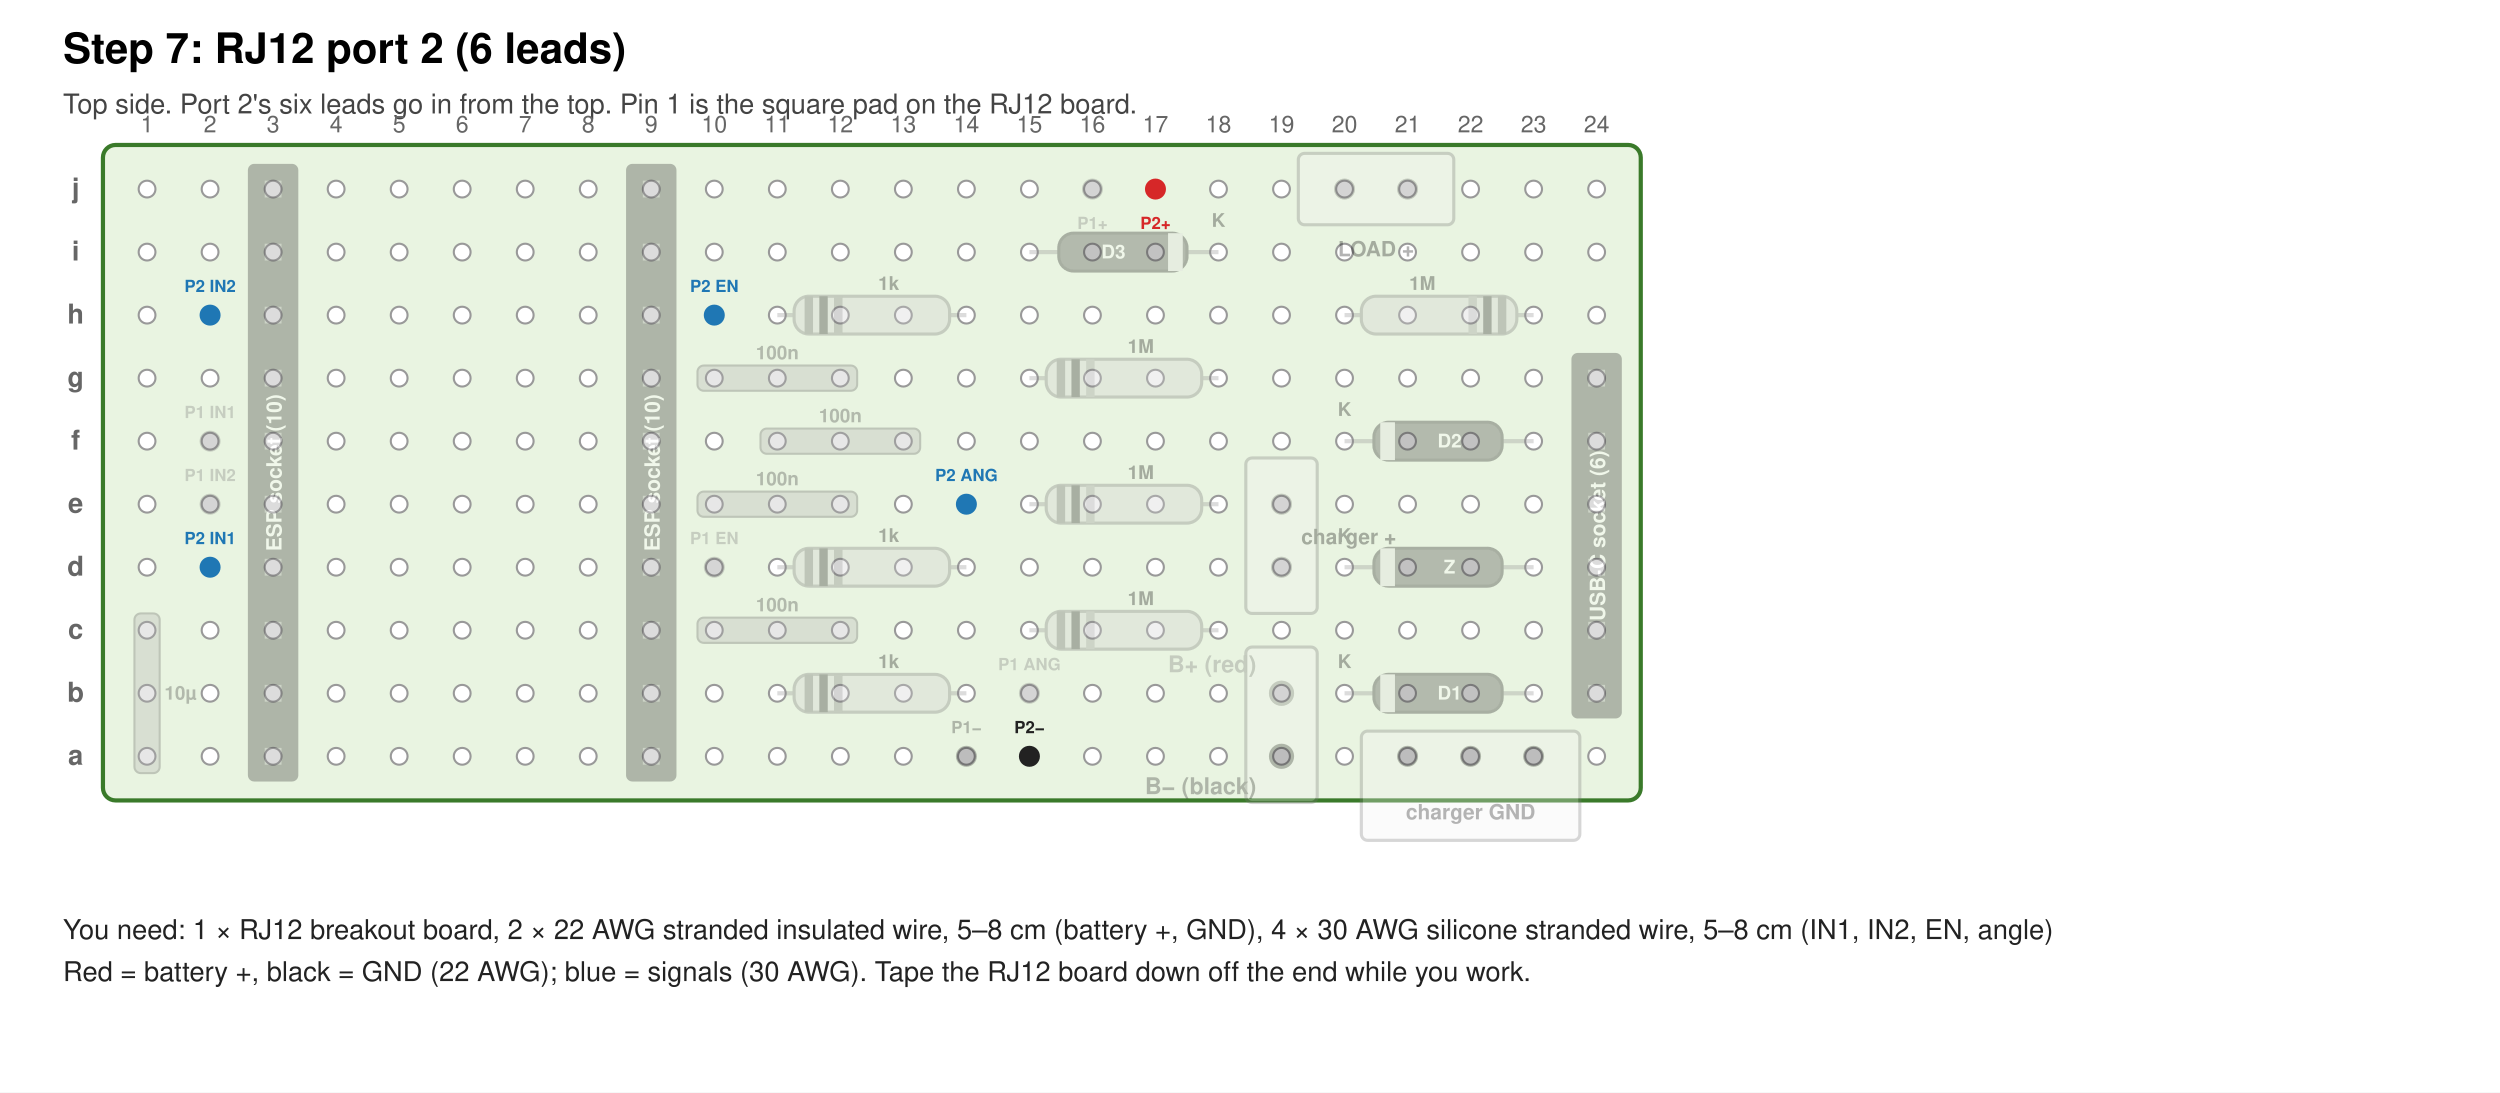
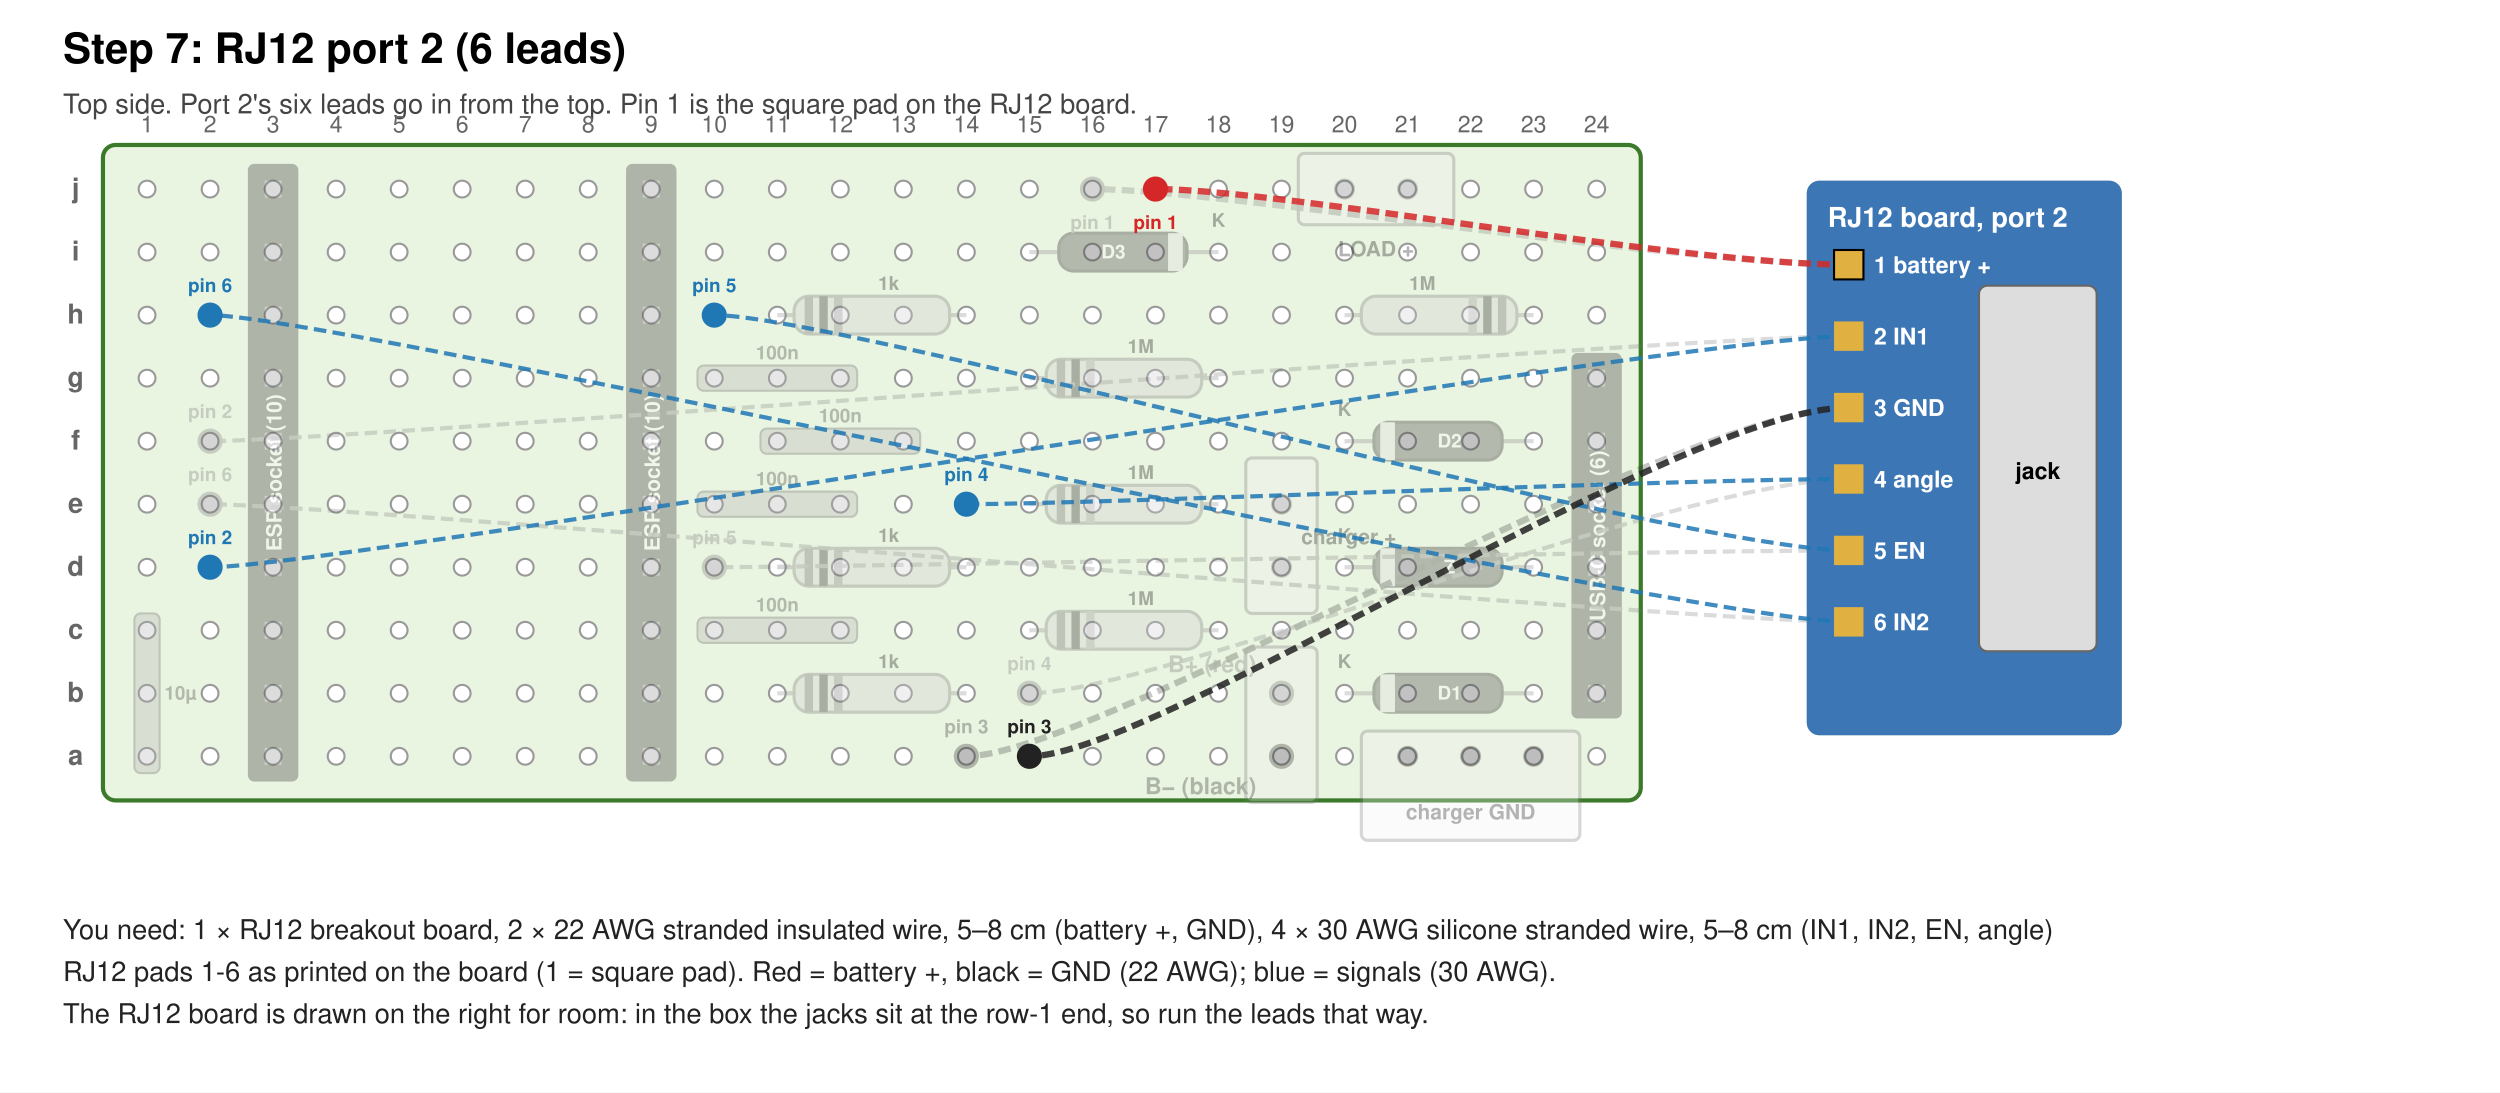
<svg xmlns="http://www.w3.org/2000/svg" width="1190" height="520" font-family="Helvetica,Arial">
  <defs>
    <filter id="mute">
      <feColorMatrix type="saturate" values="0" />
    </filter>
  </defs>
  <rect width="100%" height="100%" fill="#ffffff" />
  <text x="30" y="30" font-size="20" font-weight="bold">Step 7: RJ12 port 2 (6 leads)</text>
  <text x="30" y="54" font-size="13" fill="#444">Top side. Port 2's six leads go in from the top. Pin 1 is the square pad on the RJ12 board.</text>
  <rect x="49" y="69" width="732" height="312" rx="6" fill="#e9f4e1" stroke="#3a7a2a" stroke-width="2" />
  <text x="70" y="63" font-size="11" fill="#666" text-anchor="middle">1</text>
  <text x="100" y="63" font-size="11" fill="#666" text-anchor="middle">2</text>
  <text x="130" y="63" font-size="11" fill="#666" text-anchor="middle">3</text>
  <text x="160" y="63" font-size="11" fill="#666" text-anchor="middle">4</text>
  <text x="190" y="63" font-size="11" fill="#666" text-anchor="middle">5</text>
  <text x="220" y="63" font-size="11" fill="#666" text-anchor="middle">6</text>
  <text x="250" y="63" font-size="11" fill="#666" text-anchor="middle">7</text>
  <text x="280" y="63" font-size="11" fill="#666" text-anchor="middle">8</text>
  <text x="310" y="63" font-size="11" fill="#666" text-anchor="middle">9</text>
  <text x="340" y="63" font-size="11" fill="#666" text-anchor="middle">10</text>
  <text x="370" y="63" font-size="11" fill="#666" text-anchor="middle">11</text>
  <text x="400" y="63" font-size="11" fill="#666" text-anchor="middle">12</text>
  <text x="430" y="63" font-size="11" fill="#666" text-anchor="middle">13</text>
  <text x="460" y="63" font-size="11" fill="#666" text-anchor="middle">14</text>
  <text x="490" y="63" font-size="11" fill="#666" text-anchor="middle">15</text>
  <text x="520" y="63" font-size="11" fill="#666" text-anchor="middle">16</text>
  <text x="550" y="63" font-size="11" fill="#666" text-anchor="middle">17</text>
  <text x="580" y="63" font-size="11" fill="#666" text-anchor="middle">18</text>
  <text x="610" y="63" font-size="11" fill="#666" text-anchor="middle">19</text>
  <text x="640" y="63" font-size="11" fill="#666" text-anchor="middle">20</text>
  <text x="670" y="63" font-size="11" fill="#666" text-anchor="middle">21</text>
  <text x="700" y="63" font-size="11" fill="#666" text-anchor="middle">22</text>
  <text x="730" y="63" font-size="11" fill="#666" text-anchor="middle">23</text>
  <text x="760" y="63" font-size="11" fill="#666" text-anchor="middle">24</text>
  <text x="36" y="364" font-size="13" font-weight="bold" fill="#666" text-anchor="middle">a</text>
  <text x="36" y="334" font-size="13" font-weight="bold" fill="#666" text-anchor="middle">b</text>
  <text x="36" y="304" font-size="13" font-weight="bold" fill="#666" text-anchor="middle">c</text>
  <text x="36" y="274" font-size="13" font-weight="bold" fill="#666" text-anchor="middle">d</text>
  <text x="36" y="244" font-size="13" font-weight="bold" fill="#666" text-anchor="middle">e</text>
  <text x="36" y="214" font-size="13" font-weight="bold" fill="#666" text-anchor="middle">f</text>
  <text x="36" y="184" font-size="13" font-weight="bold" fill="#666" text-anchor="middle">g</text>
  <text x="36" y="154" font-size="13" font-weight="bold" fill="#666" text-anchor="middle">h</text>
  <text x="36" y="124" font-size="13" font-weight="bold" fill="#666" text-anchor="middle">i</text>
  <text x="36" y="94" font-size="13" font-weight="bold" fill="#666" text-anchor="middle">j</text>
  <circle cx="70" cy="360" r="4" fill="#fff" stroke="#999" />
  <circle cx="70" cy="330" r="4" fill="#fff" stroke="#999" />
  <circle cx="70" cy="300" r="4" fill="#fff" stroke="#999" />
  <circle cx="70" cy="270" r="4" fill="#fff" stroke="#999" />
  <circle cx="70" cy="240" r="4" fill="#fff" stroke="#999" />
  <circle cx="70" cy="210" r="4" fill="#fff" stroke="#999" />
  <circle cx="70" cy="180" r="4" fill="#fff" stroke="#999" />
  <circle cx="70" cy="150" r="4" fill="#fff" stroke="#999" />
  <circle cx="70" cy="120" r="4" fill="#fff" stroke="#999" />
  <circle cx="70" cy="90" r="4" fill="#fff" stroke="#999" />
  <circle cx="100" cy="360" r="4" fill="#fff" stroke="#999" />
  <circle cx="100" cy="330" r="4" fill="#fff" stroke="#999" />
  <circle cx="100" cy="300" r="4" fill="#fff" stroke="#999" />
  <circle cx="100" cy="270" r="4" fill="#fff" stroke="#999" />
  <circle cx="100" cy="240" r="4" fill="#fff" stroke="#999" />
  <circle cx="100" cy="210" r="4" fill="#fff" stroke="#999" />
  <circle cx="100" cy="180" r="4" fill="#fff" stroke="#999" />
  <circle cx="100" cy="150" r="4" fill="#fff" stroke="#999" />
  <circle cx="100" cy="120" r="4" fill="#fff" stroke="#999" />
  <circle cx="100" cy="90" r="4" fill="#fff" stroke="#999" />
  <circle cx="130" cy="360" r="4" fill="#fff" stroke="#999" />
  <circle cx="130" cy="330" r="4" fill="#fff" stroke="#999" />
  <circle cx="130" cy="300" r="4" fill="#fff" stroke="#999" />
  <circle cx="130" cy="270" r="4" fill="#fff" stroke="#999" />
  <circle cx="130" cy="240" r="4" fill="#fff" stroke="#999" />
  <circle cx="130" cy="210" r="4" fill="#fff" stroke="#999" />
  <circle cx="130" cy="180" r="4" fill="#fff" stroke="#999" />
  <circle cx="130" cy="150" r="4" fill="#fff" stroke="#999" />
  <circle cx="130" cy="120" r="4" fill="#fff" stroke="#999" />
  <circle cx="130" cy="90" r="4" fill="#fff" stroke="#999" />
  <circle cx="160" cy="360" r="4" fill="#fff" stroke="#999" />
  <circle cx="160" cy="330" r="4" fill="#fff" stroke="#999" />
  <circle cx="160" cy="300" r="4" fill="#fff" stroke="#999" />
  <circle cx="160" cy="270" r="4" fill="#fff" stroke="#999" />
  <circle cx="160" cy="240" r="4" fill="#fff" stroke="#999" />
  <circle cx="160" cy="210" r="4" fill="#fff" stroke="#999" />
  <circle cx="160" cy="180" r="4" fill="#fff" stroke="#999" />
  <circle cx="160" cy="150" r="4" fill="#fff" stroke="#999" />
  <circle cx="160" cy="120" r="4" fill="#fff" stroke="#999" />
  <circle cx="160" cy="90" r="4" fill="#fff" stroke="#999" />
  <circle cx="190" cy="360" r="4" fill="#fff" stroke="#999" />
  <circle cx="190" cy="330" r="4" fill="#fff" stroke="#999" />
  <circle cx="190" cy="300" r="4" fill="#fff" stroke="#999" />
  <circle cx="190" cy="270" r="4" fill="#fff" stroke="#999" />
  <circle cx="190" cy="240" r="4" fill="#fff" stroke="#999" />
  <circle cx="190" cy="210" r="4" fill="#fff" stroke="#999" />
  <circle cx="190" cy="180" r="4" fill="#fff" stroke="#999" />
  <circle cx="190" cy="150" r="4" fill="#fff" stroke="#999" />
  <circle cx="190" cy="120" r="4" fill="#fff" stroke="#999" />
  <circle cx="190" cy="90" r="4" fill="#fff" stroke="#999" />
  <circle cx="220" cy="360" r="4" fill="#fff" stroke="#999" />
  <circle cx="220" cy="330" r="4" fill="#fff" stroke="#999" />
  <circle cx="220" cy="300" r="4" fill="#fff" stroke="#999" />
  <circle cx="220" cy="270" r="4" fill="#fff" stroke="#999" />
  <circle cx="220" cy="240" r="4" fill="#fff" stroke="#999" />
  <circle cx="220" cy="210" r="4" fill="#fff" stroke="#999" />
  <circle cx="220" cy="180" r="4" fill="#fff" stroke="#999" />
  <circle cx="220" cy="150" r="4" fill="#fff" stroke="#999" />
  <circle cx="220" cy="120" r="4" fill="#fff" stroke="#999" />
  <circle cx="220" cy="90" r="4" fill="#fff" stroke="#999" />
  <circle cx="250" cy="360" r="4" fill="#fff" stroke="#999" />
  <circle cx="250" cy="330" r="4" fill="#fff" stroke="#999" />
  <circle cx="250" cy="300" r="4" fill="#fff" stroke="#999" />
  <circle cx="250" cy="270" r="4" fill="#fff" stroke="#999" />
  <circle cx="250" cy="240" r="4" fill="#fff" stroke="#999" />
  <circle cx="250" cy="210" r="4" fill="#fff" stroke="#999" />
  <circle cx="250" cy="180" r="4" fill="#fff" stroke="#999" />
  <circle cx="250" cy="150" r="4" fill="#fff" stroke="#999" />
  <circle cx="250" cy="120" r="4" fill="#fff" stroke="#999" />
  <circle cx="250" cy="90" r="4" fill="#fff" stroke="#999" />
  <circle cx="280" cy="360" r="4" fill="#fff" stroke="#999" />
  <circle cx="280" cy="330" r="4" fill="#fff" stroke="#999" />
  <circle cx="280" cy="300" r="4" fill="#fff" stroke="#999" />
  <circle cx="280" cy="270" r="4" fill="#fff" stroke="#999" />
  <circle cx="280" cy="240" r="4" fill="#fff" stroke="#999" />
  <circle cx="280" cy="210" r="4" fill="#fff" stroke="#999" />
  <circle cx="280" cy="180" r="4" fill="#fff" stroke="#999" />
  <circle cx="280" cy="150" r="4" fill="#fff" stroke="#999" />
  <circle cx="280" cy="120" r="4" fill="#fff" stroke="#999" />
  <circle cx="280" cy="90" r="4" fill="#fff" stroke="#999" />
  <circle cx="310" cy="360" r="4" fill="#fff" stroke="#999" />
  <circle cx="310" cy="330" r="4" fill="#fff" stroke="#999" />
  <circle cx="310" cy="300" r="4" fill="#fff" stroke="#999" />
  <circle cx="310" cy="270" r="4" fill="#fff" stroke="#999" />
  <circle cx="310" cy="240" r="4" fill="#fff" stroke="#999" />
  <circle cx="310" cy="210" r="4" fill="#fff" stroke="#999" />
  <circle cx="310" cy="180" r="4" fill="#fff" stroke="#999" />
  <circle cx="310" cy="150" r="4" fill="#fff" stroke="#999" />
  <circle cx="310" cy="120" r="4" fill="#fff" stroke="#999" />
  <circle cx="310" cy="90" r="4" fill="#fff" stroke="#999" />
  <circle cx="340" cy="360" r="4" fill="#fff" stroke="#999" />
  <circle cx="340" cy="330" r="4" fill="#fff" stroke="#999" />
  <circle cx="340" cy="300" r="4" fill="#fff" stroke="#999" />
  <circle cx="340" cy="270" r="4" fill="#fff" stroke="#999" />
  <circle cx="340" cy="240" r="4" fill="#fff" stroke="#999" />
  <circle cx="340" cy="210" r="4" fill="#fff" stroke="#999" />
  <circle cx="340" cy="180" r="4" fill="#fff" stroke="#999" />
  <circle cx="340" cy="150" r="4" fill="#fff" stroke="#999" />
  <circle cx="340" cy="120" r="4" fill="#fff" stroke="#999" />
  <circle cx="340" cy="90" r="4" fill="#fff" stroke="#999" />
  <circle cx="370" cy="360" r="4" fill="#fff" stroke="#999" />
  <circle cx="370" cy="330" r="4" fill="#fff" stroke="#999" />
  <circle cx="370" cy="300" r="4" fill="#fff" stroke="#999" />
  <circle cx="370" cy="270" r="4" fill="#fff" stroke="#999" />
  <circle cx="370" cy="240" r="4" fill="#fff" stroke="#999" />
  <circle cx="370" cy="210" r="4" fill="#fff" stroke="#999" />
  <circle cx="370" cy="180" r="4" fill="#fff" stroke="#999" />
  <circle cx="370" cy="150" r="4" fill="#fff" stroke="#999" />
  <circle cx="370" cy="120" r="4" fill="#fff" stroke="#999" />
  <circle cx="370" cy="90" r="4" fill="#fff" stroke="#999" />
  <circle cx="400" cy="360" r="4" fill="#fff" stroke="#999" />
  <circle cx="400" cy="330" r="4" fill="#fff" stroke="#999" />
  <circle cx="400" cy="300" r="4" fill="#fff" stroke="#999" />
  <circle cx="400" cy="270" r="4" fill="#fff" stroke="#999" />
  <circle cx="400" cy="240" r="4" fill="#fff" stroke="#999" />
  <circle cx="400" cy="210" r="4" fill="#fff" stroke="#999" />
  <circle cx="400" cy="180" r="4" fill="#fff" stroke="#999" />
  <circle cx="400" cy="150" r="4" fill="#fff" stroke="#999" />
  <circle cx="400" cy="120" r="4" fill="#fff" stroke="#999" />
  <circle cx="400" cy="90" r="4" fill="#fff" stroke="#999" />
  <circle cx="430" cy="360" r="4" fill="#fff" stroke="#999" />
  <circle cx="430" cy="330" r="4" fill="#fff" stroke="#999" />
  <circle cx="430" cy="300" r="4" fill="#fff" stroke="#999" />
  <circle cx="430" cy="270" r="4" fill="#fff" stroke="#999" />
  <circle cx="430" cy="240" r="4" fill="#fff" stroke="#999" />
  <circle cx="430" cy="210" r="4" fill="#fff" stroke="#999" />
  <circle cx="430" cy="180" r="4" fill="#fff" stroke="#999" />
  <circle cx="430" cy="150" r="4" fill="#fff" stroke="#999" />
  <circle cx="430" cy="120" r="4" fill="#fff" stroke="#999" />
  <circle cx="430" cy="90" r="4" fill="#fff" stroke="#999" />
  <circle cx="460" cy="360" r="4" fill="#fff" stroke="#999" />
  <circle cx="460" cy="330" r="4" fill="#fff" stroke="#999" />
  <circle cx="460" cy="300" r="4" fill="#fff" stroke="#999" />
  <circle cx="460" cy="270" r="4" fill="#fff" stroke="#999" />
  <circle cx="460" cy="240" r="4" fill="#fff" stroke="#999" />
  <circle cx="460" cy="210" r="4" fill="#fff" stroke="#999" />
  <circle cx="460" cy="180" r="4" fill="#fff" stroke="#999" />
  <circle cx="460" cy="150" r="4" fill="#fff" stroke="#999" />
  <circle cx="460" cy="120" r="4" fill="#fff" stroke="#999" />
  <circle cx="460" cy="90" r="4" fill="#fff" stroke="#999" />
  <circle cx="490" cy="360" r="4" fill="#fff" stroke="#999" />
  <circle cx="490" cy="330" r="4" fill="#fff" stroke="#999" />
  <circle cx="490" cy="300" r="4" fill="#fff" stroke="#999" />
  <circle cx="490" cy="270" r="4" fill="#fff" stroke="#999" />
  <circle cx="490" cy="240" r="4" fill="#fff" stroke="#999" />
  <circle cx="490" cy="210" r="4" fill="#fff" stroke="#999" />
  <circle cx="490" cy="180" r="4" fill="#fff" stroke="#999" />
  <circle cx="490" cy="150" r="4" fill="#fff" stroke="#999" />
  <circle cx="490" cy="120" r="4" fill="#fff" stroke="#999" />
  <circle cx="490" cy="90" r="4" fill="#fff" stroke="#999" />
  <circle cx="520" cy="360" r="4" fill="#fff" stroke="#999" />
  <circle cx="520" cy="330" r="4" fill="#fff" stroke="#999" />
  <circle cx="520" cy="300" r="4" fill="#fff" stroke="#999" />
  <circle cx="520" cy="270" r="4" fill="#fff" stroke="#999" />
  <circle cx="520" cy="240" r="4" fill="#fff" stroke="#999" />
  <circle cx="520" cy="210" r="4" fill="#fff" stroke="#999" />
  <circle cx="520" cy="180" r="4" fill="#fff" stroke="#999" />
  <circle cx="520" cy="150" r="4" fill="#fff" stroke="#999" />
  <circle cx="520" cy="120" r="4" fill="#fff" stroke="#999" />
  <circle cx="520" cy="90" r="4" fill="#fff" stroke="#999" />
  <circle cx="550" cy="360" r="4" fill="#fff" stroke="#999" />
  <circle cx="550" cy="330" r="4" fill="#fff" stroke="#999" />
  <circle cx="550" cy="300" r="4" fill="#fff" stroke="#999" />
  <circle cx="550" cy="270" r="4" fill="#fff" stroke="#999" />
  <circle cx="550" cy="240" r="4" fill="#fff" stroke="#999" />
  <circle cx="550" cy="210" r="4" fill="#fff" stroke="#999" />
  <circle cx="550" cy="180" r="4" fill="#fff" stroke="#999" />
  <circle cx="550" cy="150" r="4" fill="#fff" stroke="#999" />
  <circle cx="550" cy="120" r="4" fill="#fff" stroke="#999" />
  <circle cx="550" cy="90" r="4" fill="#fff" stroke="#999" />
  <circle cx="580" cy="360" r="4" fill="#fff" stroke="#999" />
  <circle cx="580" cy="330" r="4" fill="#fff" stroke="#999" />
  <circle cx="580" cy="300" r="4" fill="#fff" stroke="#999" />
  <circle cx="580" cy="270" r="4" fill="#fff" stroke="#999" />
  <circle cx="580" cy="240" r="4" fill="#fff" stroke="#999" />
  <circle cx="580" cy="210" r="4" fill="#fff" stroke="#999" />
  <circle cx="580" cy="180" r="4" fill="#fff" stroke="#999" />
  <circle cx="580" cy="150" r="4" fill="#fff" stroke="#999" />
  <circle cx="580" cy="120" r="4" fill="#fff" stroke="#999" />
  <circle cx="580" cy="90" r="4" fill="#fff" stroke="#999" />
  <circle cx="610" cy="360" r="4" fill="#fff" stroke="#999" />
  <circle cx="610" cy="330" r="4" fill="#fff" stroke="#999" />
  <circle cx="610" cy="300" r="4" fill="#fff" stroke="#999" />
  <circle cx="610" cy="270" r="4" fill="#fff" stroke="#999" />
  <circle cx="610" cy="240" r="4" fill="#fff" stroke="#999" />
  <circle cx="610" cy="210" r="4" fill="#fff" stroke="#999" />
  <circle cx="610" cy="180" r="4" fill="#fff" stroke="#999" />
  <circle cx="610" cy="150" r="4" fill="#fff" stroke="#999" />
  <circle cx="610" cy="120" r="4" fill="#fff" stroke="#999" />
  <circle cx="610" cy="90" r="4" fill="#fff" stroke="#999" />
  <circle cx="640" cy="360" r="4" fill="#fff" stroke="#999" />
  <circle cx="640" cy="330" r="4" fill="#fff" stroke="#999" />
  <circle cx="640" cy="300" r="4" fill="#fff" stroke="#999" />
  <circle cx="640" cy="270" r="4" fill="#fff" stroke="#999" />
  <circle cx="640" cy="240" r="4" fill="#fff" stroke="#999" />
  <circle cx="640" cy="210" r="4" fill="#fff" stroke="#999" />
  <circle cx="640" cy="180" r="4" fill="#fff" stroke="#999" />
  <circle cx="640" cy="150" r="4" fill="#fff" stroke="#999" />
  <circle cx="640" cy="120" r="4" fill="#fff" stroke="#999" />
  <circle cx="640" cy="90" r="4" fill="#fff" stroke="#999" />
  <circle cx="670" cy="360" r="4" fill="#fff" stroke="#999" />
  <circle cx="670" cy="330" r="4" fill="#fff" stroke="#999" />
  <circle cx="670" cy="300" r="4" fill="#fff" stroke="#999" />
  <circle cx="670" cy="270" r="4" fill="#fff" stroke="#999" />
  <circle cx="670" cy="240" r="4" fill="#fff" stroke="#999" />
  <circle cx="670" cy="210" r="4" fill="#fff" stroke="#999" />
  <circle cx="670" cy="180" r="4" fill="#fff" stroke="#999" />
  <circle cx="670" cy="150" r="4" fill="#fff" stroke="#999" />
  <circle cx="670" cy="120" r="4" fill="#fff" stroke="#999" />
  <circle cx="670" cy="90" r="4" fill="#fff" stroke="#999" />
  <circle cx="700" cy="360" r="4" fill="#fff" stroke="#999" />
  <circle cx="700" cy="330" r="4" fill="#fff" stroke="#999" />
  <circle cx="700" cy="300" r="4" fill="#fff" stroke="#999" />
  <circle cx="700" cy="270" r="4" fill="#fff" stroke="#999" />
  <circle cx="700" cy="240" r="4" fill="#fff" stroke="#999" />
  <circle cx="700" cy="210" r="4" fill="#fff" stroke="#999" />
  <circle cx="700" cy="180" r="4" fill="#fff" stroke="#999" />
  <circle cx="700" cy="150" r="4" fill="#fff" stroke="#999" />
  <circle cx="700" cy="120" r="4" fill="#fff" stroke="#999" />
  <circle cx="700" cy="90" r="4" fill="#fff" stroke="#999" />
  <circle cx="730" cy="360" r="4" fill="#fff" stroke="#999" />
  <circle cx="730" cy="330" r="4" fill="#fff" stroke="#999" />
  <circle cx="730" cy="300" r="4" fill="#fff" stroke="#999" />
  <circle cx="730" cy="270" r="4" fill="#fff" stroke="#999" />
  <circle cx="730" cy="240" r="4" fill="#fff" stroke="#999" />
  <circle cx="730" cy="210" r="4" fill="#fff" stroke="#999" />
  <circle cx="730" cy="180" r="4" fill="#fff" stroke="#999" />
  <circle cx="730" cy="150" r="4" fill="#fff" stroke="#999" />
  <circle cx="730" cy="120" r="4" fill="#fff" stroke="#999" />
  <circle cx="730" cy="90" r="4" fill="#fff" stroke="#999" />
  <circle cx="760" cy="360" r="4" fill="#fff" stroke="#999" />
  <circle cx="760" cy="330" r="4" fill="#fff" stroke="#999" />
  <circle cx="760" cy="300" r="4" fill="#fff" stroke="#999" />
  <circle cx="760" cy="270" r="4" fill="#fff" stroke="#999" />
  <circle cx="760" cy="240" r="4" fill="#fff" stroke="#999" />
  <circle cx="760" cy="210" r="4" fill="#fff" stroke="#999" />
  <circle cx="760" cy="180" r="4" fill="#fff" stroke="#999" />
  <circle cx="760" cy="150" r="4" fill="#fff" stroke="#999" />
  <circle cx="760" cy="120" r="4" fill="#fff" stroke="#999" />
  <circle cx="760" cy="90" r="4" fill="#fff" stroke="#999" />
  <g filter="url(#mute)" opacity="0.3">
    <line x1="730" y1="150" x2="640" y2="150" stroke="#888" stroke-width="2" />
    <rect x="648" y="141" width="74" height="18" rx="7" fill="#e8c88a" stroke="#8a6a2a" stroke-width="1.5" />
    <rect x="713" y="141" width="4" height="18" fill="#8b4513" />
    <rect x="706" y="141" width="4" height="18" fill="#111" />
    <rect x="699" y="141" width="4" height="18" fill="#2ca02c" />
    <text x="677" y="138" font-size="9" text-anchor="middle" font-weight="bold">1M</text>
    <line x1="490" y1="180" x2="580" y2="180" stroke="#888" stroke-width="2" />
    <rect x="498" y="171" width="74" height="18" rx="7" fill="#e8c88a" stroke="#8a6a2a" stroke-width="1.5" />
    <rect x="503" y="171" width="4" height="18" fill="#8b4513" />
    <rect x="510" y="171" width="4" height="18" fill="#111" />
    <rect x="517" y="171" width="4" height="18" fill="#2ca02c" />
    <text x="543" y="168" font-size="9" text-anchor="middle" font-weight="bold">1M</text>
    <line x1="490" y1="240" x2="580" y2="240" stroke="#888" stroke-width="2" />
    <rect x="498" y="231" width="74" height="18" rx="7" fill="#e8c88a" stroke="#8a6a2a" stroke-width="1.5" />
    <rect x="503" y="231" width="4" height="18" fill="#8b4513" />
    <rect x="510" y="231" width="4" height="18" fill="#111" />
    <rect x="517" y="231" width="4" height="18" fill="#2ca02c" />
    <text x="543" y="228" font-size="9" text-anchor="middle" font-weight="bold">1M</text>
    <line x1="490" y1="300" x2="580" y2="300" stroke="#888" stroke-width="2" />
    <rect x="498" y="291" width="74" height="18" rx="7" fill="#e8c88a" stroke="#8a6a2a" stroke-width="1.5" />
    <rect x="503" y="291" width="4" height="18" fill="#8b4513" />
    <rect x="510" y="291" width="4" height="18" fill="#111" />
    <rect x="517" y="291" width="4" height="18" fill="#2ca02c" />
    <text x="543" y="288" font-size="9" text-anchor="middle" font-weight="bold">1M</text>
    <line x1="370" y1="330" x2="460" y2="330" stroke="#888" stroke-width="2" />
    <rect x="378" y="321" width="74" height="18" rx="7" fill="#e8c88a" stroke="#8a6a2a" stroke-width="1.5" />
    <rect x="383" y="321" width="4" height="18" fill="#8b4513" />
    <rect x="390" y="321" width="4" height="18" fill="#111" />
    <rect x="397" y="321" width="4" height="18" fill="#d62728" />
    <text x="423" y="318" font-size="9" text-anchor="middle" font-weight="bold">1k</text>
    <line x1="370" y1="270" x2="460" y2="270" stroke="#888" stroke-width="2" />
    <rect x="378" y="261" width="74" height="18" rx="7" fill="#e8c88a" stroke="#8a6a2a" stroke-width="1.5" />
    <rect x="383" y="261" width="4" height="18" fill="#8b4513" />
    <rect x="390" y="261" width="4" height="18" fill="#111" />
    <rect x="397" y="261" width="4" height="18" fill="#d62728" />
    <text x="423" y="258" font-size="9" text-anchor="middle" font-weight="bold">1k</text>
    <line x1="370" y1="150" x2="460" y2="150" stroke="#888" stroke-width="2" />
    <rect x="378" y="141" width="74" height="18" rx="7" fill="#e8c88a" stroke="#8a6a2a" stroke-width="1.5" />
    <rect x="383" y="141" width="4" height="18" fill="#8b4513" />
    <rect x="390" y="141" width="4" height="18" fill="#111" />
    <rect x="397" y="141" width="4" height="18" fill="#d62728" />
    <text x="423" y="138" font-size="9" text-anchor="middle" font-weight="bold">1k</text>
    <line x1="490" y1="120" x2="580" y2="120" stroke="#888" stroke-width="2" />
    <rect x="504" y="111" width="61" height="18" rx="7" fill="#333" stroke="#111" stroke-width="1.5" />
    <rect x="556" y="111" width="7" height="18" fill="#ddd" />
    <text x="530" y="123" font-size="9" fill="#fff" text-anchor="middle" font-weight="bold">D3</text>
    <text x="580" y="108" font-size="9" fill="#000" text-anchor="middle" font-weight="bold">K</text>
    <line x1="730" y1="330" x2="640" y2="330" stroke="#888" stroke-width="2" />
    <rect x="654" y="321" width="61" height="18" rx="7" fill="#333" stroke="#111" stroke-width="1.5" />
    <rect x="657" y="321" width="7" height="18" fill="#ddd" />
    <text x="690" y="333" font-size="9" fill="#fff" text-anchor="middle" font-weight="bold">D1</text>
    <text x="640" y="318" font-size="9" fill="#000" text-anchor="middle" font-weight="bold">K</text>
    <line x1="730" y1="210" x2="640" y2="210" stroke="#888" stroke-width="2" />
    <rect x="654" y="201" width="61" height="18" rx="7" fill="#333" stroke="#111" stroke-width="1.5" />
    <rect x="657" y="201" width="7" height="18" fill="#ddd" />
    <text x="690" y="213" font-size="9" fill="#fff" text-anchor="middle" font-weight="bold">D2</text>
    <text x="640" y="198" font-size="9" fill="#000" text-anchor="middle" font-weight="bold">K</text>
    <line x1="730" y1="270" x2="640" y2="270" stroke="#888" stroke-width="2" />
    <rect x="654" y="261" width="61" height="18" rx="7" fill="#333" stroke="#111" stroke-width="1.5" />
    <rect x="657" y="261" width="7" height="18" fill="#ddd" />
    <text x="690" y="273" font-size="9" fill="#fff" text-anchor="middle" font-weight="bold">Z</text>
    <text x="640" y="258" font-size="9" fill="#000" text-anchor="middle" font-weight="bold">K</text>
    <rect x="64" y="292" width="12" height="76" rx="3" fill="#7fb2e5" stroke="#2a5a8a" />
    <text x="86" y="333" font-size="9" text-anchor="middle" fill="#0b2e55" font-weight="bold">10µ</text>
    <rect x="362" y="204" width="76" height="12" rx="3" fill="#7fb2e5" stroke="#2a5a8a" />
    <text x="400" y="201" font-size="9" text-anchor="middle" fill="#0b2e55" font-weight="bold">100n</text>
    <rect x="332" y="294" width="76" height="12" rx="3" fill="#7fb2e5" stroke="#2a5a8a" />
    <text x="370" y="291" font-size="9" text-anchor="middle" fill="#0b2e55" font-weight="bold">100n</text>
    <rect x="332" y="234" width="76" height="12" rx="3" fill="#7fb2e5" stroke="#2a5a8a" />
    <text x="370" y="231" font-size="9" text-anchor="middle" fill="#0b2e55" font-weight="bold">100n</text>
    <rect x="332" y="174" width="76" height="12" rx="3" fill="#7fb2e5" stroke="#2a5a8a" />
    <text x="370" y="171" font-size="9" text-anchor="middle" fill="#0b2e55" font-weight="bold">100n</text>
    <rect x="118" y="78" width="24" height="294" rx="3" fill="#222" />
    <rect x="126" y="356" width="8" height="8" fill="#888" />
    <rect x="126" y="326" width="8" height="8" fill="#888" />
    <rect x="126" y="296" width="8" height="8" fill="#888" />
    <rect x="126" y="266" width="8" height="8" fill="#888" />
    <rect x="126" y="236" width="8" height="8" fill="#888" />
    <rect x="126" y="206" width="8" height="8" fill="#888" />
    <rect x="126" y="176" width="8" height="8" fill="#888" />
    <rect x="126" y="146" width="8" height="8" fill="#888" />
    <rect x="126" y="116" width="8" height="8" fill="#888" />
    <rect x="126" y="86" width="8" height="8" fill="#888" />
    <text x="130" y="229" font-size="10" fill="#fff" text-anchor="middle" font-weight="bold" transform="rotate(-90 130 225)">ESP socket (10)</text>
    <rect x="298" y="78" width="24" height="294" rx="3" fill="#222" />
    <rect x="306" y="356" width="8" height="8" fill="#888" />
    <rect x="306" y="326" width="8" height="8" fill="#888" />
    <rect x="306" y="296" width="8" height="8" fill="#888" />
    <rect x="306" y="266" width="8" height="8" fill="#888" />
    <rect x="306" y="236" width="8" height="8" fill="#888" />
    <rect x="306" y="206" width="8" height="8" fill="#888" />
    <rect x="306" y="176" width="8" height="8" fill="#888" />
    <rect x="306" y="146" width="8" height="8" fill="#888" />
    <rect x="306" y="116" width="8" height="8" fill="#888" />
    <rect x="306" y="86" width="8" height="8" fill="#888" />
    <text x="310" y="229" font-size="10" fill="#fff" text-anchor="middle" font-weight="bold" transform="rotate(-90 310 225)">ESP socket (10)</text>
    <rect x="748" y="168" width="24" height="174" rx="3" fill="#222" />
    <rect x="756" y="326" width="8" height="8" fill="#888" />
    <rect x="756" y="296" width="8" height="8" fill="#888" />
    <rect x="756" y="266" width="8" height="8" fill="#888" />
    <rect x="756" y="236" width="8" height="8" fill="#888" />
    <rect x="756" y="206" width="8" height="8" fill="#888" />
    <rect x="756" y="176" width="8" height="8" fill="#888" />
    <text x="760" y="259" font-size="10" fill="#fff" text-anchor="middle" font-weight="bold" transform="rotate(-90 760 255)">USB-C socket (6)</text>
    <rect x="593" y="308" width="34" height="74" rx="3" fill="#f4f1e8" stroke="#777" stroke-width="1.5" />
    <circle cx="610" cy="360" r="5" fill="#222222" />
    <circle cx="610" cy="330" r="5" fill="#d62728" />
    <rect x="593" y="218" width="34" height="74" rx="3" fill="#f4f1e8" stroke="#777" stroke-width="1.5" />
    <circle cx="610" cy="270" r="5" fill="#d62728" />
    <circle cx="610" cy="240" r="5" fill="#d62728" />
    <text x="642" y="259" font-size="10" text-anchor="middle" font-weight="bold">charger +</text>
    <rect x="618" y="73" width="74" height="34" rx="3" fill="#f4f1e8" stroke="#777" stroke-width="1.5" />
    <circle cx="640" cy="90" r="5" fill="#d62728" />
    <circle cx="670" cy="90" r="5" fill="#d62728" />
    <text x="655" y="122" font-size="10" text-anchor="middle" font-weight="bold">LOAD +</text>
    <rect x="648" y="348" width="104" height="52" rx="3" fill="#f4f1e8" stroke="#777" stroke-width="1.5" />
    <circle cx="670" cy="360" r="5" fill="#222222" />
    <circle cx="700" cy="360" r="5" fill="#222222" />
    <circle cx="730" cy="360" r="5" fill="#222222" />
    <text x="700" y="390" font-size="10" text-anchor="middle" font-weight="bold">charger GND</text>
    <circle cx="610" cy="360" r="6" fill="#222" />
    <text x="598" y="378" font-size="11" fill="#222" text-anchor="end" font-weight="bold">B− (black)</text>
    <circle cx="610" cy="330" r="6" fill="#d62728" />
    <text x="598" y="320" font-size="11" fill="#d62728" text-anchor="end" font-weight="bold">B+ (red)</text>
-     <circle cx="100" cy="210" r="5" fill="#1f77b4" />
-     <text x="100" y="199" font-size="8" fill="#1f77b4" text-anchor="middle" font-weight="bold">P1 IN1</text>
-     <circle cx="100" cy="240" r="5" fill="#1f77b4" />
-     <text x="100" y="229" font-size="8" fill="#1f77b4" text-anchor="middle" font-weight="bold">P1 IN2</text>
-     <circle cx="340" cy="270" r="5" fill="#1f77b4" />
-     <text x="340" y="259" font-size="8" fill="#1f77b4" text-anchor="middle" font-weight="bold">P1 EN</text>
-     <circle cx="490" cy="330" r="5" fill="#1f77b4" />
-     <text x="490" y="319" font-size="8" fill="#1f77b4" text-anchor="middle" font-weight="bold">P1 ANG</text>
-     <circle cx="520" cy="90" r="5" fill="#d62728" />
-     <text x="520" y="109" font-size="8" fill="#d62728" text-anchor="middle" font-weight="bold">P1+</text>
-     <circle cx="460" cy="360" r="5" fill="#222222" />
-     <text x="460" y="349" font-size="8" fill="#222222" text-anchor="middle" font-weight="bold">P1−</text>
+     <rect x="860" y="86" width="150" height="264" rx="6" fill="#2b6cb0" opacity="0.9" />
+     <text x="870" y="108" font-size="13" fill="#fff" font-weight="bold">RJ12 board, port 1</text>
+     <rect x="942" y="136" width="56" height="174" rx="4" fill="#ddd" stroke="#666" />
+     <text x="970" y="228" font-size="11" text-anchor="middle" font-weight="bold">jack</text>
+     <path d="M880 160 C800 160 160 210 100 210" fill="none" stroke="#1f77b4" stroke-width="2" stroke-dasharray="6,3" opacity="0.85" />
+     <rect x="873" y="153" width="14" height="14" fill="#e0b040" />
+     <text x="892" y="164" font-size="11" fill="#fff" font-weight="bold">2 IN1</text>
+     <circle cx="100" cy="210" r="6" fill="#1f77b4" />
+     <text x="100" y="199" font-size="9" fill="#1f77b4" text-anchor="middle" font-weight="bold">pin 2</text>
+     <path d="M880 296 C800 296 160 240 100 240" fill="none" stroke="#1f77b4" stroke-width="2" stroke-dasharray="6,3" opacity="0.85" />
+     <rect x="873" y="289" width="14" height="14" fill="#e0b040" />
+     <text x="892" y="300" font-size="11" fill="#fff" font-weight="bold">6 IN2</text>
+     <circle cx="100" cy="240" r="6" fill="#1f77b4" />
+     <text x="100" y="229" font-size="9" fill="#1f77b4" text-anchor="middle" font-weight="bold">pin 6</text>
+     <path d="M880 262 C800 262 400 270 340 270" fill="none" stroke="#1f77b4" stroke-width="2" stroke-dasharray="6,3" opacity="0.85" />
+     <rect x="873" y="255" width="14" height="14" fill="#e0b040" />
+     <text x="892" y="266" font-size="11" fill="#fff" font-weight="bold">5 EN</text>
+     <circle cx="340" cy="270" r="6" fill="#1f77b4" />
+     <text x="340" y="259" font-size="9" fill="#1f77b4" text-anchor="middle" font-weight="bold">pin 5</text>
+     <path d="M880 228 C800 228 550 330 490 330" fill="none" stroke="#1f77b4" stroke-width="2" stroke-dasharray="6,3" opacity="0.85" />
+     <rect x="873" y="221" width="14" height="14" fill="#e0b040" />
+     <text x="892" y="232" font-size="11" fill="#fff" font-weight="bold">4 angle</text>
+     <circle cx="490" cy="330" r="6" fill="#1f77b4" />
+     <text x="490" y="319" font-size="9" fill="#1f77b4" text-anchor="middle" font-weight="bold">pin 4</text>
+     <path d="M880 126 C800 126 580 90 520 90" fill="none" stroke="#d62728" stroke-width="3" stroke-dasharray="6,3" opacity="0.85" />
+     <rect x="873" y="119" width="14" height="14" fill="#e0b040" stroke="#000" />
+     <text x="892" y="130" font-size="11" fill="#fff" font-weight="bold">1 battery +</text>
+     <circle cx="520" cy="90" r="6" fill="#d62728" />
+     <text x="520" y="109" font-size="9" fill="#d62728" text-anchor="middle" font-weight="bold">pin 1</text>
+     <path d="M880 194 C800 194 520 360 460 360" fill="none" stroke="#222222" stroke-width="3" stroke-dasharray="6,3" opacity="0.85" />
+     <rect x="873" y="187" width="14" height="14" fill="#e0b040" />
+     <text x="892" y="198" font-size="11" fill="#fff" font-weight="bold">3 GND</text>
+     <circle cx="460" cy="360" r="6" fill="#222222" />
+     <text x="460" y="349" font-size="9" fill="#222222" text-anchor="middle" font-weight="bold">pin 3</text>
  </g>
-   <circle cx="100" cy="270" r="5" fill="#1f77b4" />
-   <text x="100" y="259" font-size="8" fill="#1f77b4" text-anchor="middle" font-weight="bold">P2 IN1</text>
-   <circle cx="100" cy="150" r="5" fill="#1f77b4" />
-   <text x="100" y="139" font-size="8" fill="#1f77b4" text-anchor="middle" font-weight="bold">P2 IN2</text>
-   <circle cx="340" cy="150" r="5" fill="#1f77b4" />
-   <text x="340" y="139" font-size="8" fill="#1f77b4" text-anchor="middle" font-weight="bold">P2 EN</text>
-   <circle cx="460" cy="240" r="5" fill="#1f77b4" />
-   <text x="460" y="229" font-size="8" fill="#1f77b4" text-anchor="middle" font-weight="bold">P2 ANG</text>
-   <circle cx="550" cy="90" r="5" fill="#d62728" />
-   <text x="550" y="109" font-size="8" fill="#d62728" text-anchor="middle" font-weight="bold">P2+</text>
-   <circle cx="490" cy="360" r="5" fill="#222222" />
-   <text x="490" y="349" font-size="8" fill="#222222" text-anchor="middle" font-weight="bold">P2−</text>
+   <rect x="860" y="86" width="150" height="264" rx="6" fill="#2b6cb0" opacity="0.9" />
+   <text x="870" y="108" font-size="13" fill="#fff" font-weight="bold">RJ12 board, port 2</text>
+   <rect x="942" y="136" width="56" height="174" rx="4" fill="#ddd" stroke="#666" />
+   <text x="970" y="228" font-size="11" text-anchor="middle" font-weight="bold">jack</text>
+   <path d="M880 160 C800 160 160 270 100 270" fill="none" stroke="#1f77b4" stroke-width="2" stroke-dasharray="6,3" opacity="0.85" />
+   <rect x="873" y="153" width="14" height="14" fill="#e0b040" />
+   <text x="892" y="164" font-size="11" fill="#fff" font-weight="bold">2 IN1</text>
+   <circle cx="100" cy="270" r="6" fill="#1f77b4" />
+   <text x="100" y="259" font-size="9" fill="#1f77b4" text-anchor="middle" font-weight="bold">pin 2</text>
+   <path d="M880 296 C800 296 160 150 100 150" fill="none" stroke="#1f77b4" stroke-width="2" stroke-dasharray="6,3" opacity="0.85" />
+   <rect x="873" y="289" width="14" height="14" fill="#e0b040" />
+   <text x="892" y="300" font-size="11" fill="#fff" font-weight="bold">6 IN2</text>
+   <circle cx="100" cy="150" r="6" fill="#1f77b4" />
+   <text x="100" y="139" font-size="9" fill="#1f77b4" text-anchor="middle" font-weight="bold">pin 6</text>
+   <path d="M880 262 C800 262 400 150 340 150" fill="none" stroke="#1f77b4" stroke-width="2" stroke-dasharray="6,3" opacity="0.85" />
+   <rect x="873" y="255" width="14" height="14" fill="#e0b040" />
+   <text x="892" y="266" font-size="11" fill="#fff" font-weight="bold">5 EN</text>
+   <circle cx="340" cy="150" r="6" fill="#1f77b4" />
+   <text x="340" y="139" font-size="9" fill="#1f77b4" text-anchor="middle" font-weight="bold">pin 5</text>
+   <path d="M880 228 C800 228 520 240 460 240" fill="none" stroke="#1f77b4" stroke-width="2" stroke-dasharray="6,3" opacity="0.85" />
+   <rect x="873" y="221" width="14" height="14" fill="#e0b040" />
+   <text x="892" y="232" font-size="11" fill="#fff" font-weight="bold">4 angle</text>
+   <circle cx="460" cy="240" r="6" fill="#1f77b4" />
+   <text x="460" y="229" font-size="9" fill="#1f77b4" text-anchor="middle" font-weight="bold">pin 4</text>
+   <path d="M880 126 C800 126 610 90 550 90" fill="none" stroke="#d62728" stroke-width="3" stroke-dasharray="6,3" opacity="0.85" />
+   <rect x="873" y="119" width="14" height="14" fill="#e0b040" stroke="#000" />
+   <text x="892" y="130" font-size="11" fill="#fff" font-weight="bold">1 battery +</text>
+   <circle cx="550" cy="90" r="6" fill="#d62728" />
+   <text x="550" y="109" font-size="9" fill="#d62728" text-anchor="middle" font-weight="bold">pin 1</text>
+   <path d="M880 194 C800 194 550 360 490 360" fill="none" stroke="#222222" stroke-width="3" stroke-dasharray="6,3" opacity="0.85" />
+   <rect x="873" y="187" width="14" height="14" fill="#e0b040" />
+   <text x="892" y="198" font-size="11" fill="#fff" font-weight="bold">3 GND</text>
+   <circle cx="490" cy="360" r="6" fill="#222222" />
+   <text x="490" y="349" font-size="9" fill="#222222" text-anchor="middle" font-weight="bold">pin 3</text>
  <text x="30" y="447" font-size="13" fill="#222">You need: 1 × RJ12 breakout board, 2 × 22 AWG stranded insulated wire, 5–8 cm (battery +, GND), 4 × 30 AWG silicone stranded wire, 5–8 cm (IN1, IN2, EN, angle)</text>
-   <text x="30" y="467" font-size="13" fill="#222">Red = battery +, black = GND (22 AWG); blue = signals (30 AWG). Tape the RJ12 board down off the end while you work.</text>
+   <text x="30" y="467" font-size="13" fill="#222">RJ12 pads 1-6 as printed on the board (1 = square pad). Red = battery +, black = GND (22 AWG); blue = signals (30 AWG).</text>
+   <text x="30" y="487" font-size="13" fill="#222">The RJ12 board is drawn on the right for room: in the box the jacks sit at the row-1 end, so run the leads that way.</text>
</svg>
